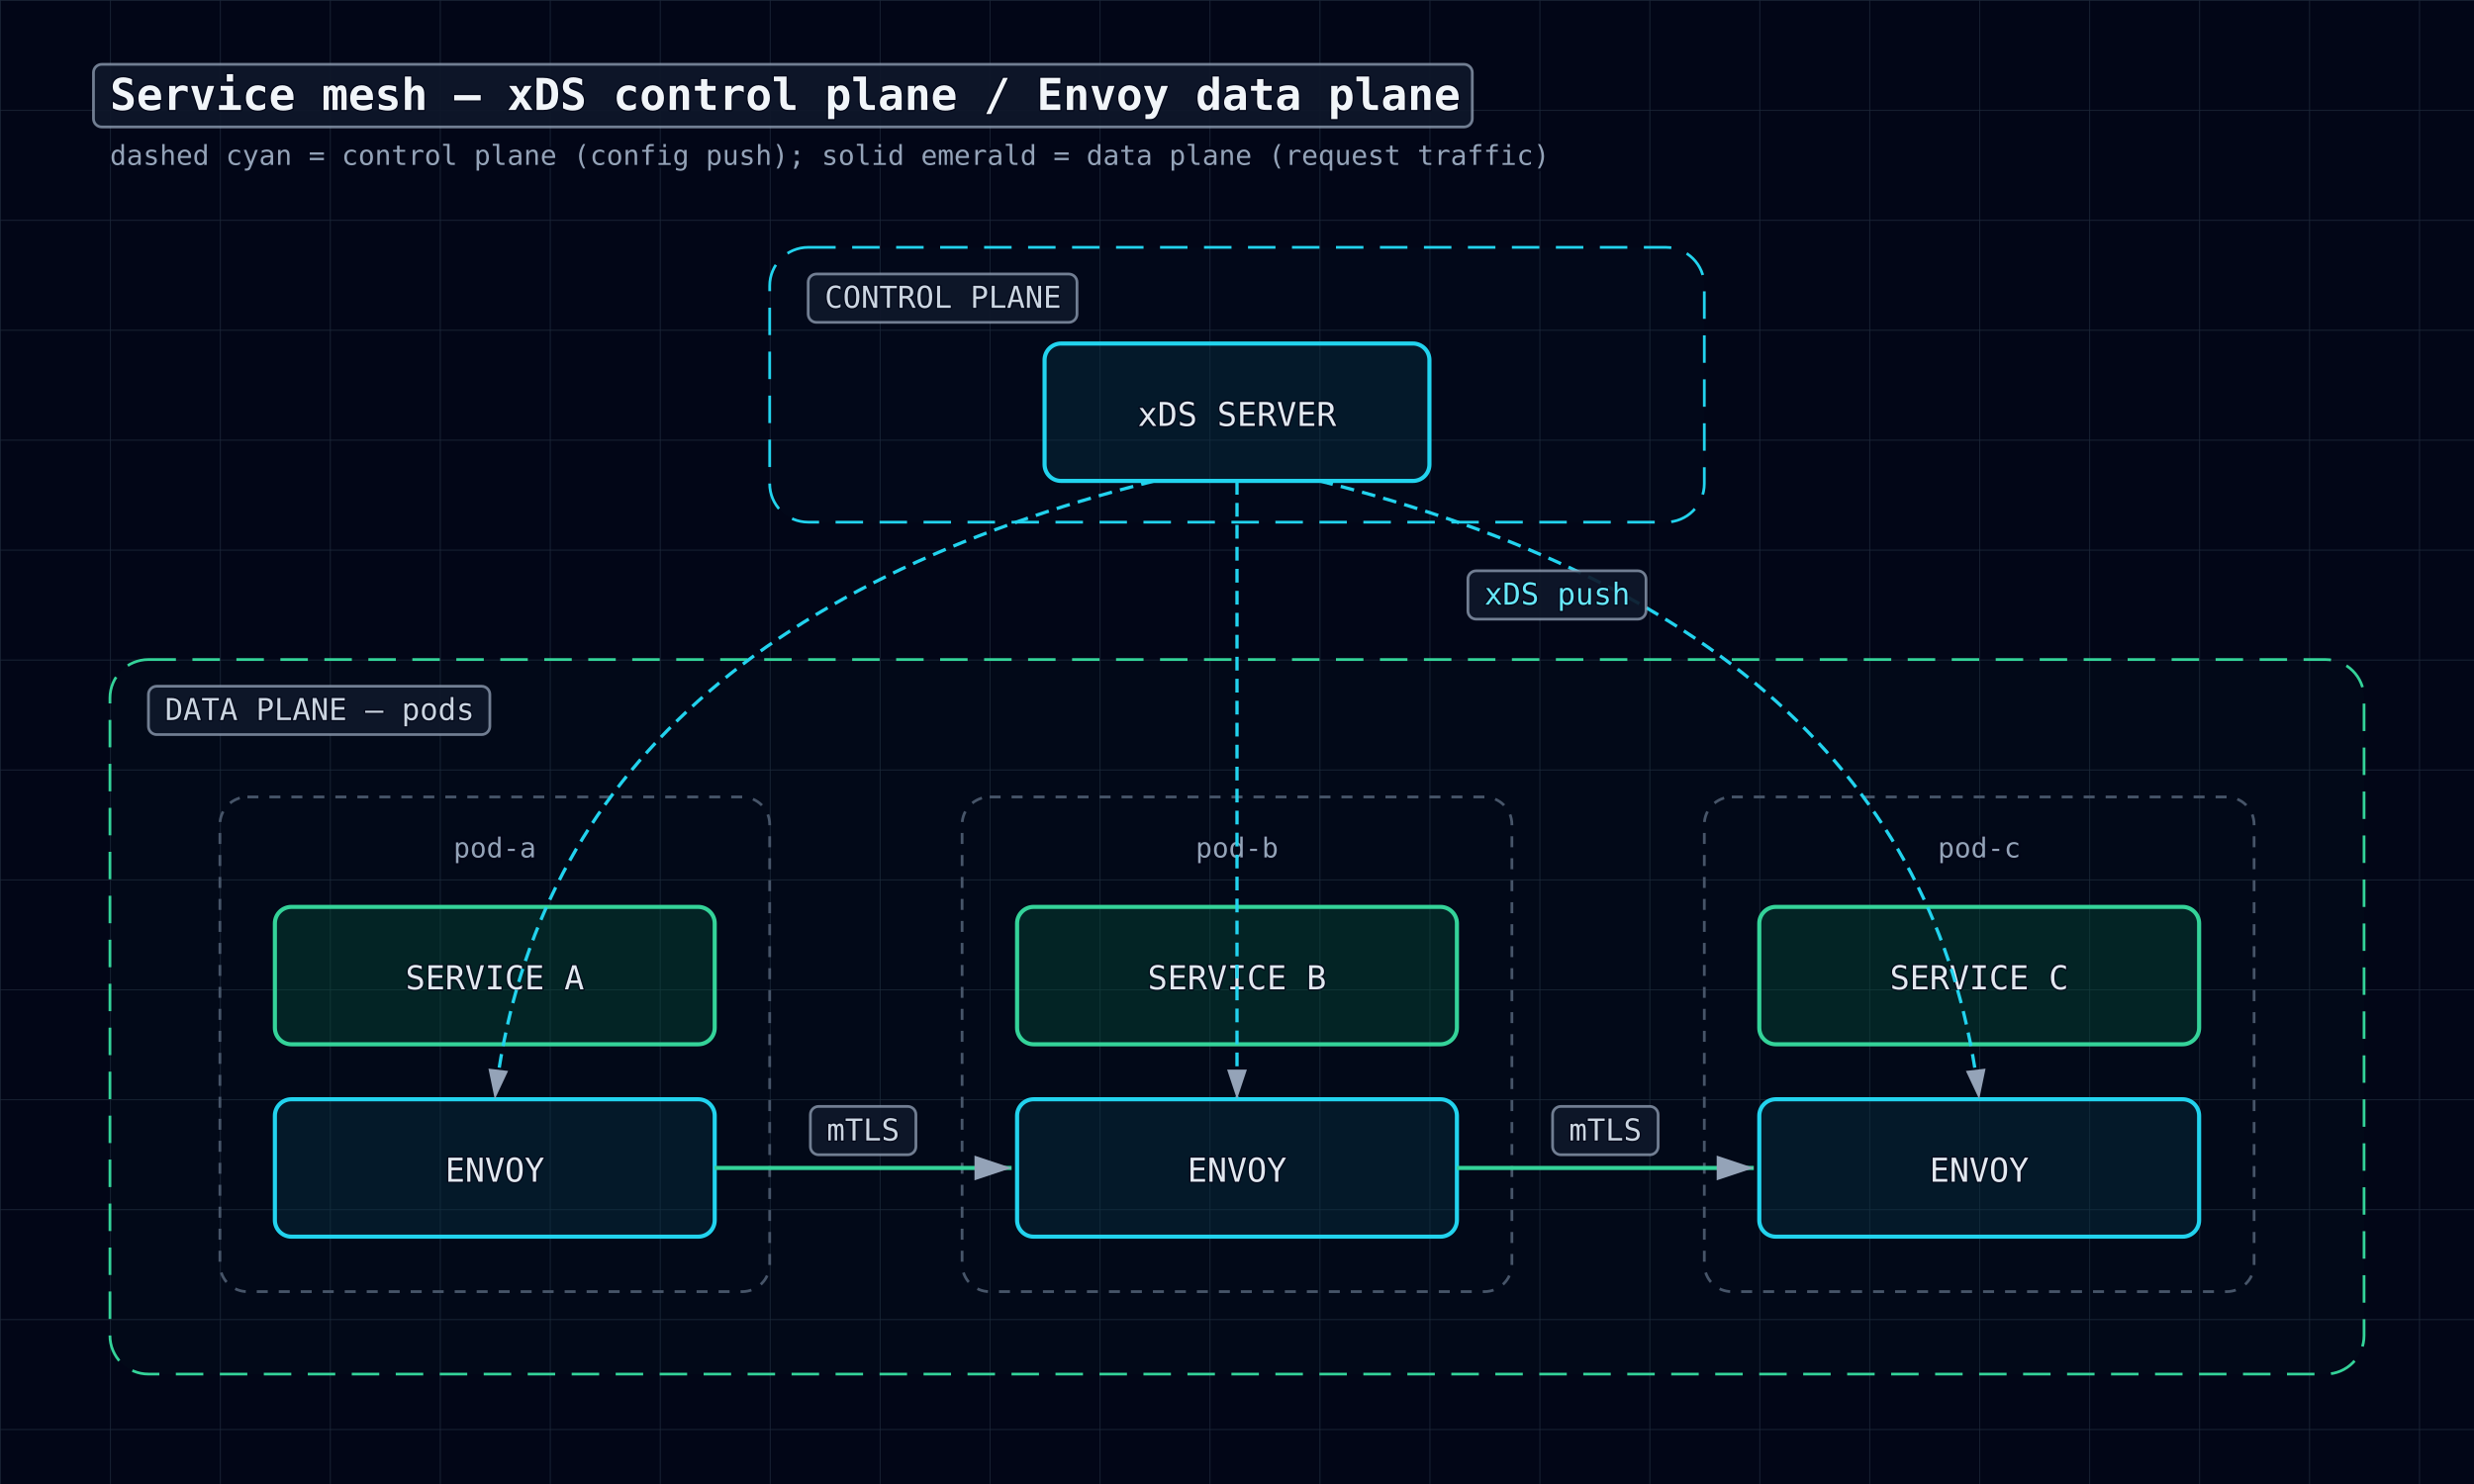
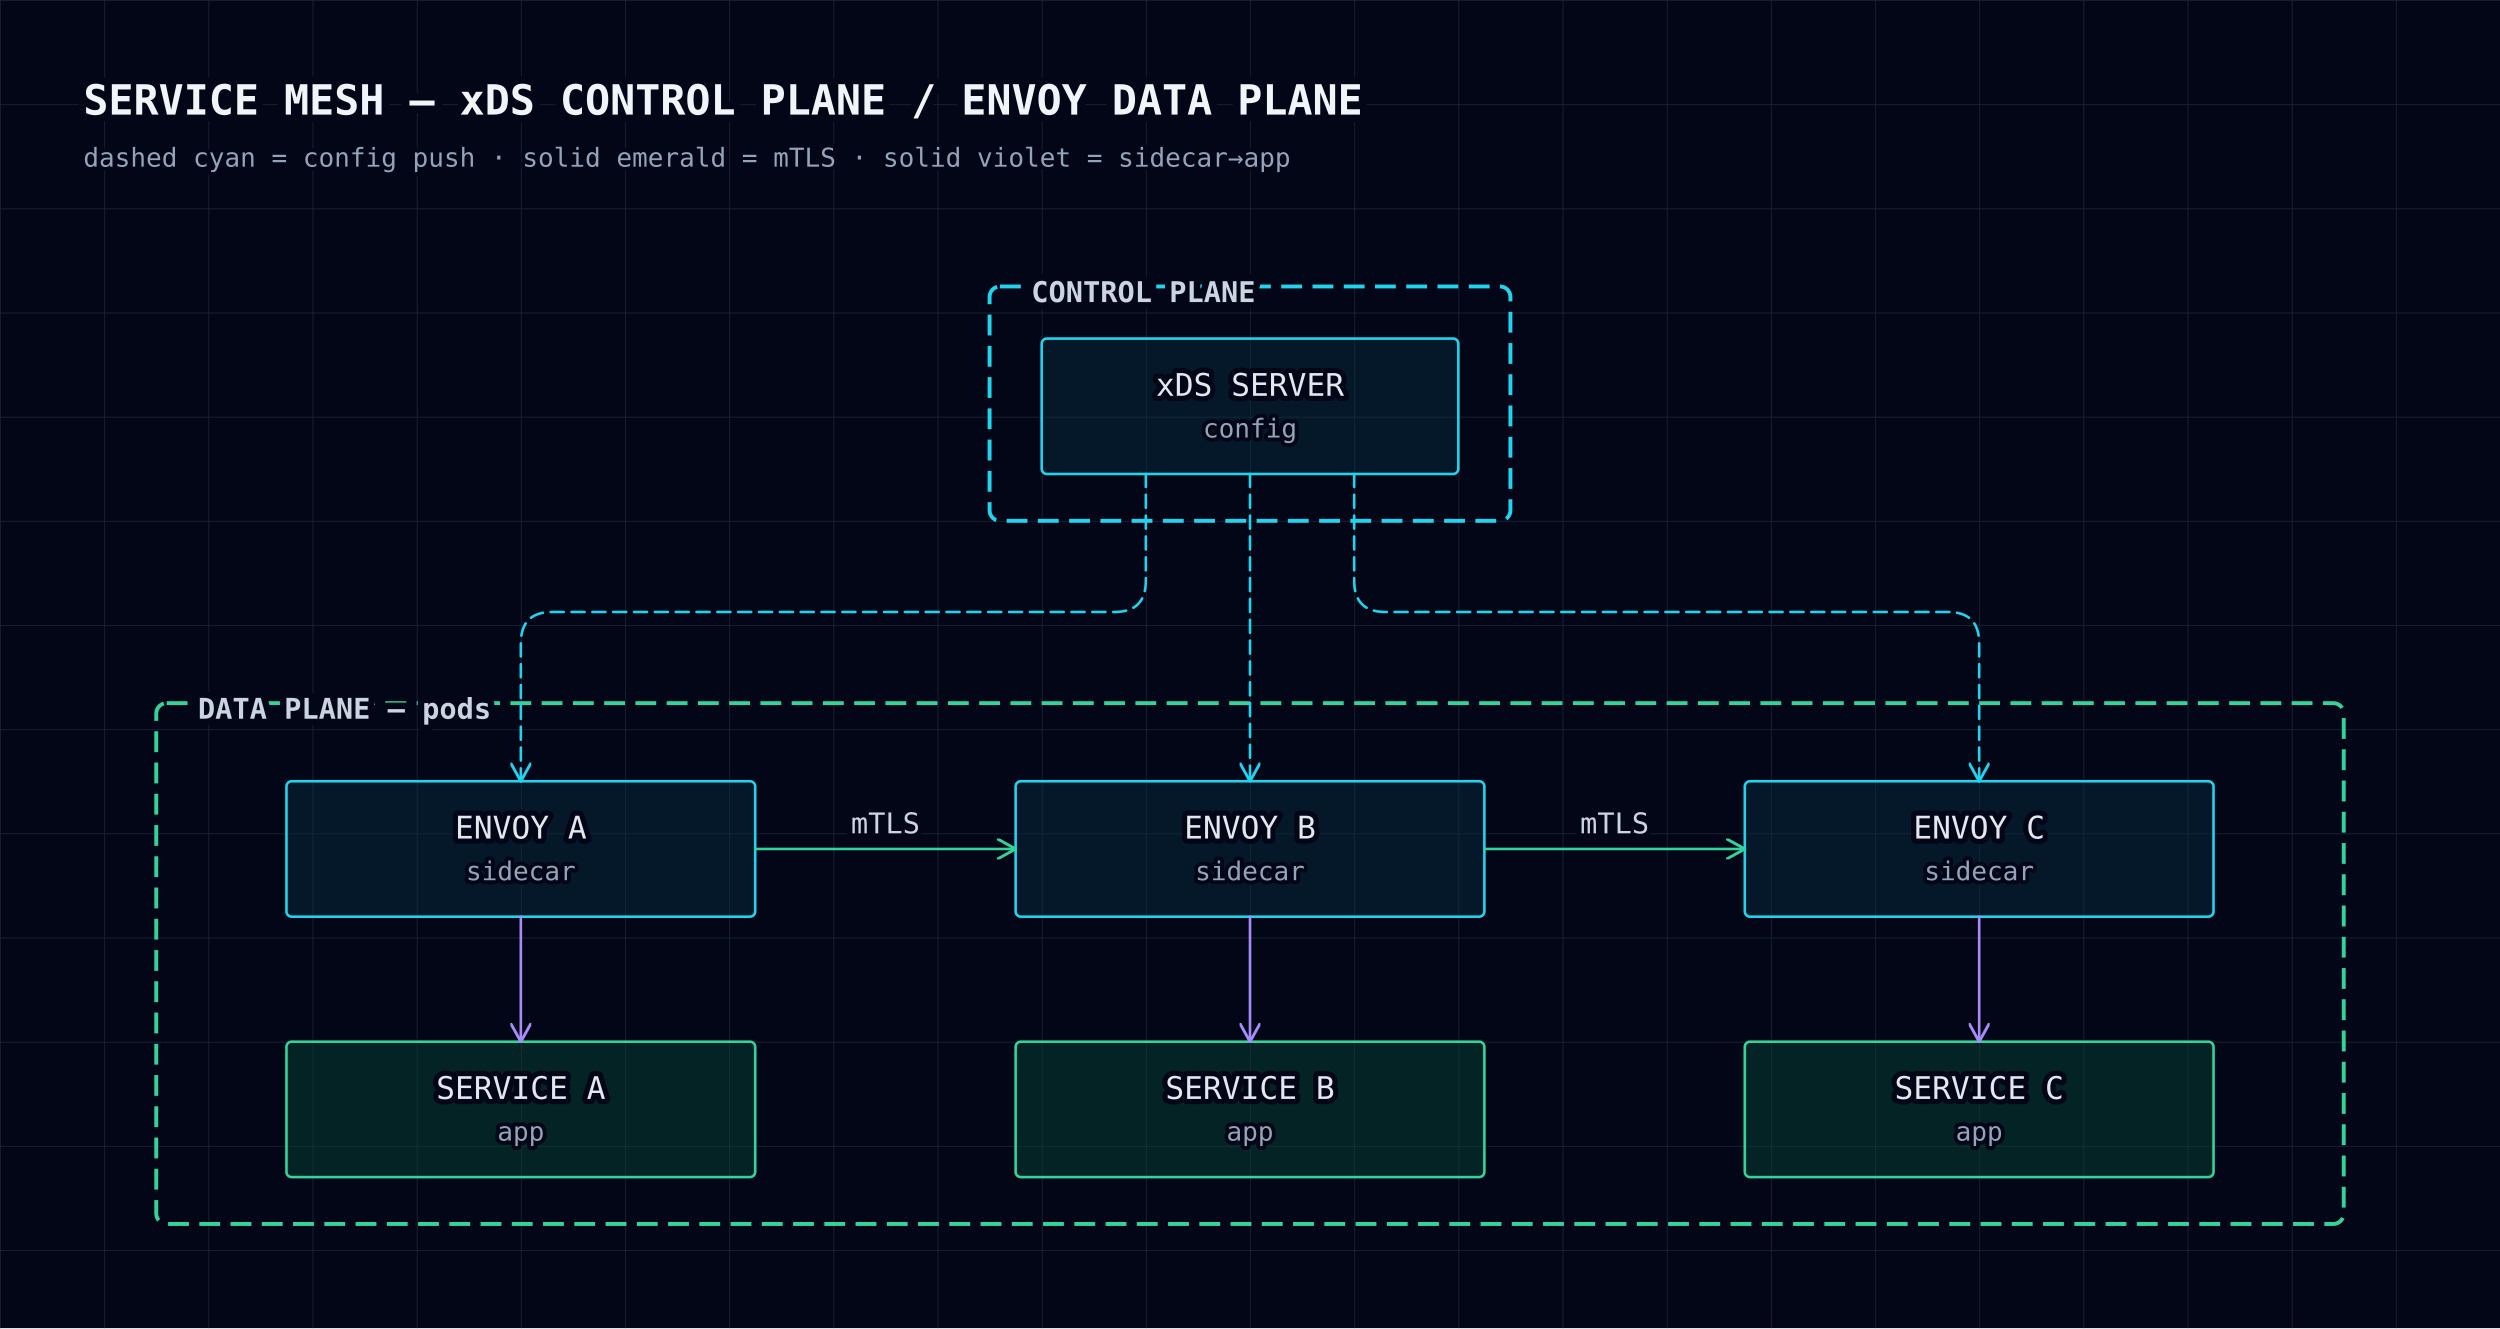
- <svg xmlns="http://www.w3.org/2000/svg" viewBox="0 0 900 540" font-family="JetBrains Mono, ui-monospace, monospace">
+ <svg xmlns="http://www.w3.org/2000/svg" viewBox="0 0 960 510">
  <defs>
-     <marker id="ah" markerWidth="10" markerHeight="10" refX="9" refY="3" orient="auto" markerUnits="strokeWidth">
-       <path d="M0,0 L0,6 L9,3 z" fill="#94a3b8" />
+     <pattern id="grid" width="40" height="40" patternUnits="userSpaceOnUse">
+       <path d="M40 0 L0 0 0 40" fill="none" stroke="#1e293b" stroke-width="0.5" />
+     </pattern>
+     <marker id="ah-cyan" viewBox="0 0 10 10" markerWidth="8" markerHeight="8" refX="9" refY="5" orient="auto" markerUnits="strokeWidth">
+       <path d="M0,0 L9,5 L0,10" fill="none" stroke="#22d3ee" stroke-width="1.4" stroke-linecap="round" stroke-linejoin="round" />
    </marker>
-     <pattern id="grid" width="40" height="40" patternUnits="userSpaceOnUse">
-       <path d="M 40 0 L 0 0 0 40" fill="none" stroke="#1e293b" stroke-width="0.5" />
-     </pattern>
+     <marker id="ah-emerald" viewBox="0 0 10 10" markerWidth="8" markerHeight="8" refX="9" refY="5" orient="auto" markerUnits="strokeWidth">
+       <path d="M0,0 L9,5 L0,10" fill="none" stroke="#34d399" stroke-width="1.4" stroke-linecap="round" stroke-linejoin="round" />
+     </marker>
+     <marker id="ah-violet" viewBox="0 0 10 10" markerWidth="8" markerHeight="8" refX="9" refY="5" orient="auto" markerUnits="strokeWidth">
+       <path d="M0,0 L9,5 L0,10" fill="none" stroke="#a78bfa" stroke-width="1.4" stroke-linecap="round" stroke-linejoin="round" />
+     </marker>
  </defs>
-   <style>
-     text { paint-order: stroke fill; stroke: rgba(2, 6, 23, 0.75); stroke-width: 1; stroke-linejoin: round; stroke-linecap: round; fill: #e2e8f0; font-size: 12px; }
-     .title { font-size: 16px; font-weight: 700; fill: #f1f5f9; }
-     .lbl { font-size: 11px; fill: #cbd5e1; }
-     .lbl-ctrl { font-size: 11px; fill: #67e8f9; }
-     .sub { font-size: 10px; fill: #94a3b8; stroke-width: 2; }
-     .cluster { font-size: 11px; fill: #cbd5e1; }
-   
-     /* Hover glow */
-     rect.component { transition: filter 220ms ease; cursor: pointer; }
-     rect.component:hover { filter: drop-shadow(0 0 12px var(--glow, rgba(255,255,255,0.3))) brightness(1.15); }
-     rect.cyan    { --glow: rgba( 34, 211, 238, 0.65); }
-     rect.emerald { --glow: rgba( 52, 211, 153, 0.65); }
-     rect.violet  { --glow: rgba(167, 139, 250, 0.65); }
-     rect.rose    { --glow: rgba(251, 113, 133, 0.65); }
-     rect.amber   { --glow: rgba(251, 191, 36, 0.65); }
-     rect.slate   { --glow: rgba(148, 163, 184, 0.50); }
-   </style>
-   <rect width="900" height="540" fill="#020617" />
-   <rect width="900" height="540" fill="url(#grid)" />
-   <rect x="34.0" y="23.4" width="501.6" height="22.8" rx="3" fill="rgba(15,23,42,0.92)" stroke="rgba(148, 163, 184, 0.75)" stroke-width="1" />
-   <text x="40" y="40" class="title">Service mesh — xDS control plane / Envoy data plane</text>
-   <text x="40" y="60" class="sub">dashed cyan = control plane (config push); solid emerald = data plane (request traffic)</text>
-   <rect x="280" y="90" width="340" height="100" rx="14" fill="rgba(8,51,68,0.05)" stroke="#22d3ee" stroke-width="1" stroke-dasharray="10,6" />
-   <rect x="294.0" y="99.7" width="97.8" height="17.6" rx="3" fill="rgba(15,23,42,0.92)" stroke="rgba(148, 163, 184, 0.75)" stroke-width="1" />
-   <text x="300" y="112" class="cluster">CONTROL PLANE</text>
-   <rect class="component cyan" x="380" y="125" width="140" height="50" rx="6" fill="rgba(8,51,68,0.4)" stroke="#22d3ee" stroke-width="1.5" />
-   <text x="450" y="155" text-anchor="middle">xDS SERVER</text>
-   <rect x="40" y="240" width="820" height="260" rx="14" fill="rgba(6,78,59,0.04)" stroke="#34d399" stroke-width="1" stroke-dasharray="10,6" />
-   <rect x="54.0" y="249.7" width="124.2" height="17.6" rx="3" fill="rgba(15,23,42,0.92)" stroke="rgba(148, 163, 184, 0.75)" stroke-width="1" />
-   <text x="60" y="262" class="cluster">DATA PLANE — pods</text>
-   <rect x="80" y="290" width="200" height="180" rx="10" fill="transparent" stroke="#475569" stroke-width="1" stroke-dasharray="4,4" />
-   <text x="180" y="312" class="sub" text-anchor="middle">pod-a</text>
-   <rect class="component emerald" x="100" y="330" width="160" height="50" rx="6" fill="rgba(6,78,59,0.4)" stroke="#34d399" stroke-width="1.5" />
-   <text x="180" y="360" text-anchor="middle">SERVICE A</text>
-   <rect class="component cyan" x="100" y="400" width="160" height="50" rx="6" fill="rgba(8,51,68,0.4)" stroke="#22d3ee" stroke-width="1.5" />
-   <text x="180" y="430" text-anchor="middle">ENVOY</text>
-   <rect x="350" y="290" width="200" height="180" rx="10" fill="transparent" stroke="#475569" stroke-width="1" stroke-dasharray="4,4" />
-   <text x="450" y="312" class="sub" text-anchor="middle">pod-b</text>
-   <rect class="component emerald" x="370" y="330" width="160" height="50" rx="6" fill="rgba(6,78,59,0.4)" stroke="#34d399" stroke-width="1.5" />
-   <text x="450" y="360" text-anchor="middle">SERVICE B</text>
-   <rect class="component cyan" x="370" y="400" width="160" height="50" rx="6" fill="rgba(8,51,68,0.4)" stroke="#22d3ee" stroke-width="1.5" />
-   <text x="450" y="430" text-anchor="middle">ENVOY</text>
-   <rect x="620" y="290" width="200" height="180" rx="10" fill="transparent" stroke="#475569" stroke-width="1" stroke-dasharray="4,4" />
-   <text x="720" y="312" class="sub" text-anchor="middle">pod-c</text>
-   <rect class="component emerald" x="640" y="330" width="160" height="50" rx="6" fill="rgba(6,78,59,0.4)" stroke="#34d399" stroke-width="1.5" />
-   <text x="720" y="360" text-anchor="middle">SERVICE C</text>
-   <rect class="component cyan" x="640" y="400" width="160" height="50" rx="6" fill="rgba(8,51,68,0.4)" stroke="#22d3ee" stroke-width="1.5" />
-   <text x="720" y="430" text-anchor="middle">ENVOY</text>
-   <path d="M 420 175 Q 200 230 180 400" fill="none" stroke="#22d3ee" stroke-width="1.2" stroke-dasharray="5,3" marker-end="url(#ah)" />
-   <line x1="450" y1="175" x2="450" y2="400" stroke="#22d3ee" stroke-width="1.2" stroke-dasharray="5,3" marker-end="url(#ah)" />
-   <path d="M 480 175 Q 700 230 720 400" fill="none" stroke="#22d3ee" stroke-width="1.2" stroke-dasharray="5,3" marker-end="url(#ah)" />
-   <rect x="534.0" y="207.7" width="64.8" height="17.6" rx="3" fill="rgba(15,23,42,0.92)" stroke="rgba(148, 163, 184, 0.75)" stroke-width="1" />
-   <text x="540" y="220" class="lbl-ctrl">xDS push</text>
-   <line x1="260" y1="425" x2="368" y2="425" stroke="#34d399" stroke-width="1.5" marker-end="url(#ah)" />
-   <rect x="294.8" y="402.6" width="38.4" height="17.6" rx="3" fill="rgba(15,23,42,0.92)" stroke="rgba(148, 163, 184, 0.75)" stroke-width="1" />
-   <text x="314" y="415" class="lbl" text-anchor="middle">mTLS</text>
-   <line x1="530" y1="425" x2="638" y2="425" stroke="#34d399" stroke-width="1.5" marker-end="url(#ah)" />
-   <rect x="564.8" y="402.6" width="38.4" height="17.6" rx="3" fill="rgba(15,23,42,0.92)" stroke="rgba(148, 163, 184, 0.75)" stroke-width="1" />
-   <text x="584" y="415" class="lbl" text-anchor="middle">mTLS</text>
+   <style>text{paint-order:stroke fill;stroke:#020617;stroke-width:4;stroke-linejoin:round;stroke-linecap:round;fill:#e2e8f0;font-size:12px;font-family:'JetBrains Mono',ui-monospace,monospace;}text.title{stroke-width:6;font-size:16px;font-weight:700;fill:#f1f5f9;}text.sub{stroke-width:3;font-size:10px;fill:#94a3b8;}text.lbl{font-size:11px;fill:#cbd5e1;}text.cluster{stroke-width:5;font-size:11px;font-weight:600;fill:#cbd5e1;}rect.component{transition:filter 220ms ease;cursor:pointer;}rect.component:hover{filter:drop-shadow(0 0 8px var(--glow,rgba(255,255,255,0.2)));}rect.cyan{--glow:rgba(34,211,238,0.5);}rect.emerald{--glow:rgba(52,211,153,0.5);}rect.violet{--glow:rgba(167,139,250,0.5);}</style>
+   <rect width="960" height="510" fill="#020617" />
+   <rect width="960" height="510" fill="url(#grid)" />
+   <text class="title" x="32" y="44">SERVICE MESH — xDS CONTROL PLANE / ENVOY DATA PLANE</text>
+   <text class="sub" x="32" y="64">dashed cyan = config push · solid emerald = mTLS · solid violet = sidecar→app</text>
+   <rect x="380" y="110" width="200" height="90" rx="4" fill="none" stroke="#22d3ee" stroke-width="1.5" stroke-dasharray="8,4" />
+   <text class="cluster" x="396" y="116">CONTROL PLANE</text>
+   <rect x="60" y="270" width="840" height="200" rx="4" fill="none" stroke="#34d399" stroke-width="1.5" stroke-dasharray="8,4" />
+   <text class="cluster" x="76" y="276">DATA PLANE — pods</text>
+   <rect class="component cyan" x="400" y="130" width="160" height="52" rx="2" fill="rgba(8,51,68,0.4)" stroke="#22d3ee" stroke-width="1" />
+   <text x="480" y="152" text-anchor="middle">xDS SERVER</text>
+   <text class="sub" x="480" y="168" text-anchor="middle">config</text>
+   <rect class="component cyan" x="110" y="300" width="180" height="52" rx="2" fill="rgba(8,51,68,0.4)" stroke="#22d3ee" stroke-width="1" />
+   <text x="200" y="322" text-anchor="middle">ENVOY A</text>
+   <text class="sub" x="200" y="338" text-anchor="middle">sidecar</text>
+   <rect class="component cyan" x="390" y="300" width="180" height="52" rx="2" fill="rgba(8,51,68,0.4)" stroke="#22d3ee" stroke-width="1" />
+   <text x="480" y="322" text-anchor="middle">ENVOY B</text>
+   <text class="sub" x="480" y="338" text-anchor="middle">sidecar</text>
+   <rect class="component cyan" x="670" y="300" width="180" height="52" rx="2" fill="rgba(8,51,68,0.4)" stroke="#22d3ee" stroke-width="1" />
+   <text x="760" y="322" text-anchor="middle">ENVOY C</text>
+   <text class="sub" x="760" y="338" text-anchor="middle">sidecar</text>
+   <rect class="component emerald" x="110" y="400" width="180" height="52" rx="2" fill="rgba(6,78,59,0.4)" stroke="#34d399" stroke-width="1" />
+   <text x="200" y="422" text-anchor="middle">SERVICE A</text>
+   <text class="sub" x="200" y="438" text-anchor="middle">app</text>
+   <rect class="component emerald" x="390" y="400" width="180" height="52" rx="2" fill="rgba(6,78,59,0.4)" stroke="#34d399" stroke-width="1" />
+   <text x="480" y="422" text-anchor="middle">SERVICE B</text>
+   <text class="sub" x="480" y="438" text-anchor="middle">app</text>
+   <rect class="component emerald" x="670" y="400" width="180" height="52" rx="2" fill="rgba(6,78,59,0.4)" stroke="#34d399" stroke-width="1" />
+   <text x="760" y="422" text-anchor="middle">SERVICE C</text>
+   <text class="sub" x="760" y="438" text-anchor="middle">app</text>
+   <path d="M440,182 V223 Q440,235 428,235 H212 Q200,235 200,247 V300" fill="none" stroke="#22d3ee" stroke-width="1.0" stroke-dasharray="5,3" stroke-linecap="round" stroke-linejoin="round" marker-end="url(#ah-cyan)" />
+   <path d="M480,182 V300" fill="none" stroke="#22d3ee" stroke-width="1.0" stroke-dasharray="5,3" stroke-linecap="round" marker-end="url(#ah-cyan)" />
+   <path d="M520,182 V223 Q520,235 532,235 H748 Q760,235 760,247 V300" fill="none" stroke="#22d3ee" stroke-width="1.0" stroke-dasharray="5,3" stroke-linecap="round" stroke-linejoin="round" marker-end="url(#ah-cyan)" />
+   <path d="M290,326 H390" fill="none" stroke="#34d399" stroke-width="1.0" stroke-linecap="round" marker-end="url(#ah-emerald)" />
+   <text class="lbl" x="340" y="320" text-anchor="middle">mTLS</text>
+   <path d="M570,326 H670" fill="none" stroke="#34d399" stroke-width="1.0" stroke-linecap="round" marker-end="url(#ah-emerald)" />
+   <text class="lbl" x="620" y="320" text-anchor="middle">mTLS</text>
+   <path d="M200,352 V400" fill="none" stroke="#a78bfa" stroke-width="1.0" stroke-linecap="round" marker-end="url(#ah-violet)" />
+   <path d="M480,352 V400" fill="none" stroke="#a78bfa" stroke-width="1.0" stroke-linecap="round" marker-end="url(#ah-violet)" />
+   <path d="M760,352 V400" fill="none" stroke="#a78bfa" stroke-width="1.0" stroke-linecap="round" marker-end="url(#ah-violet)" />
</svg>
